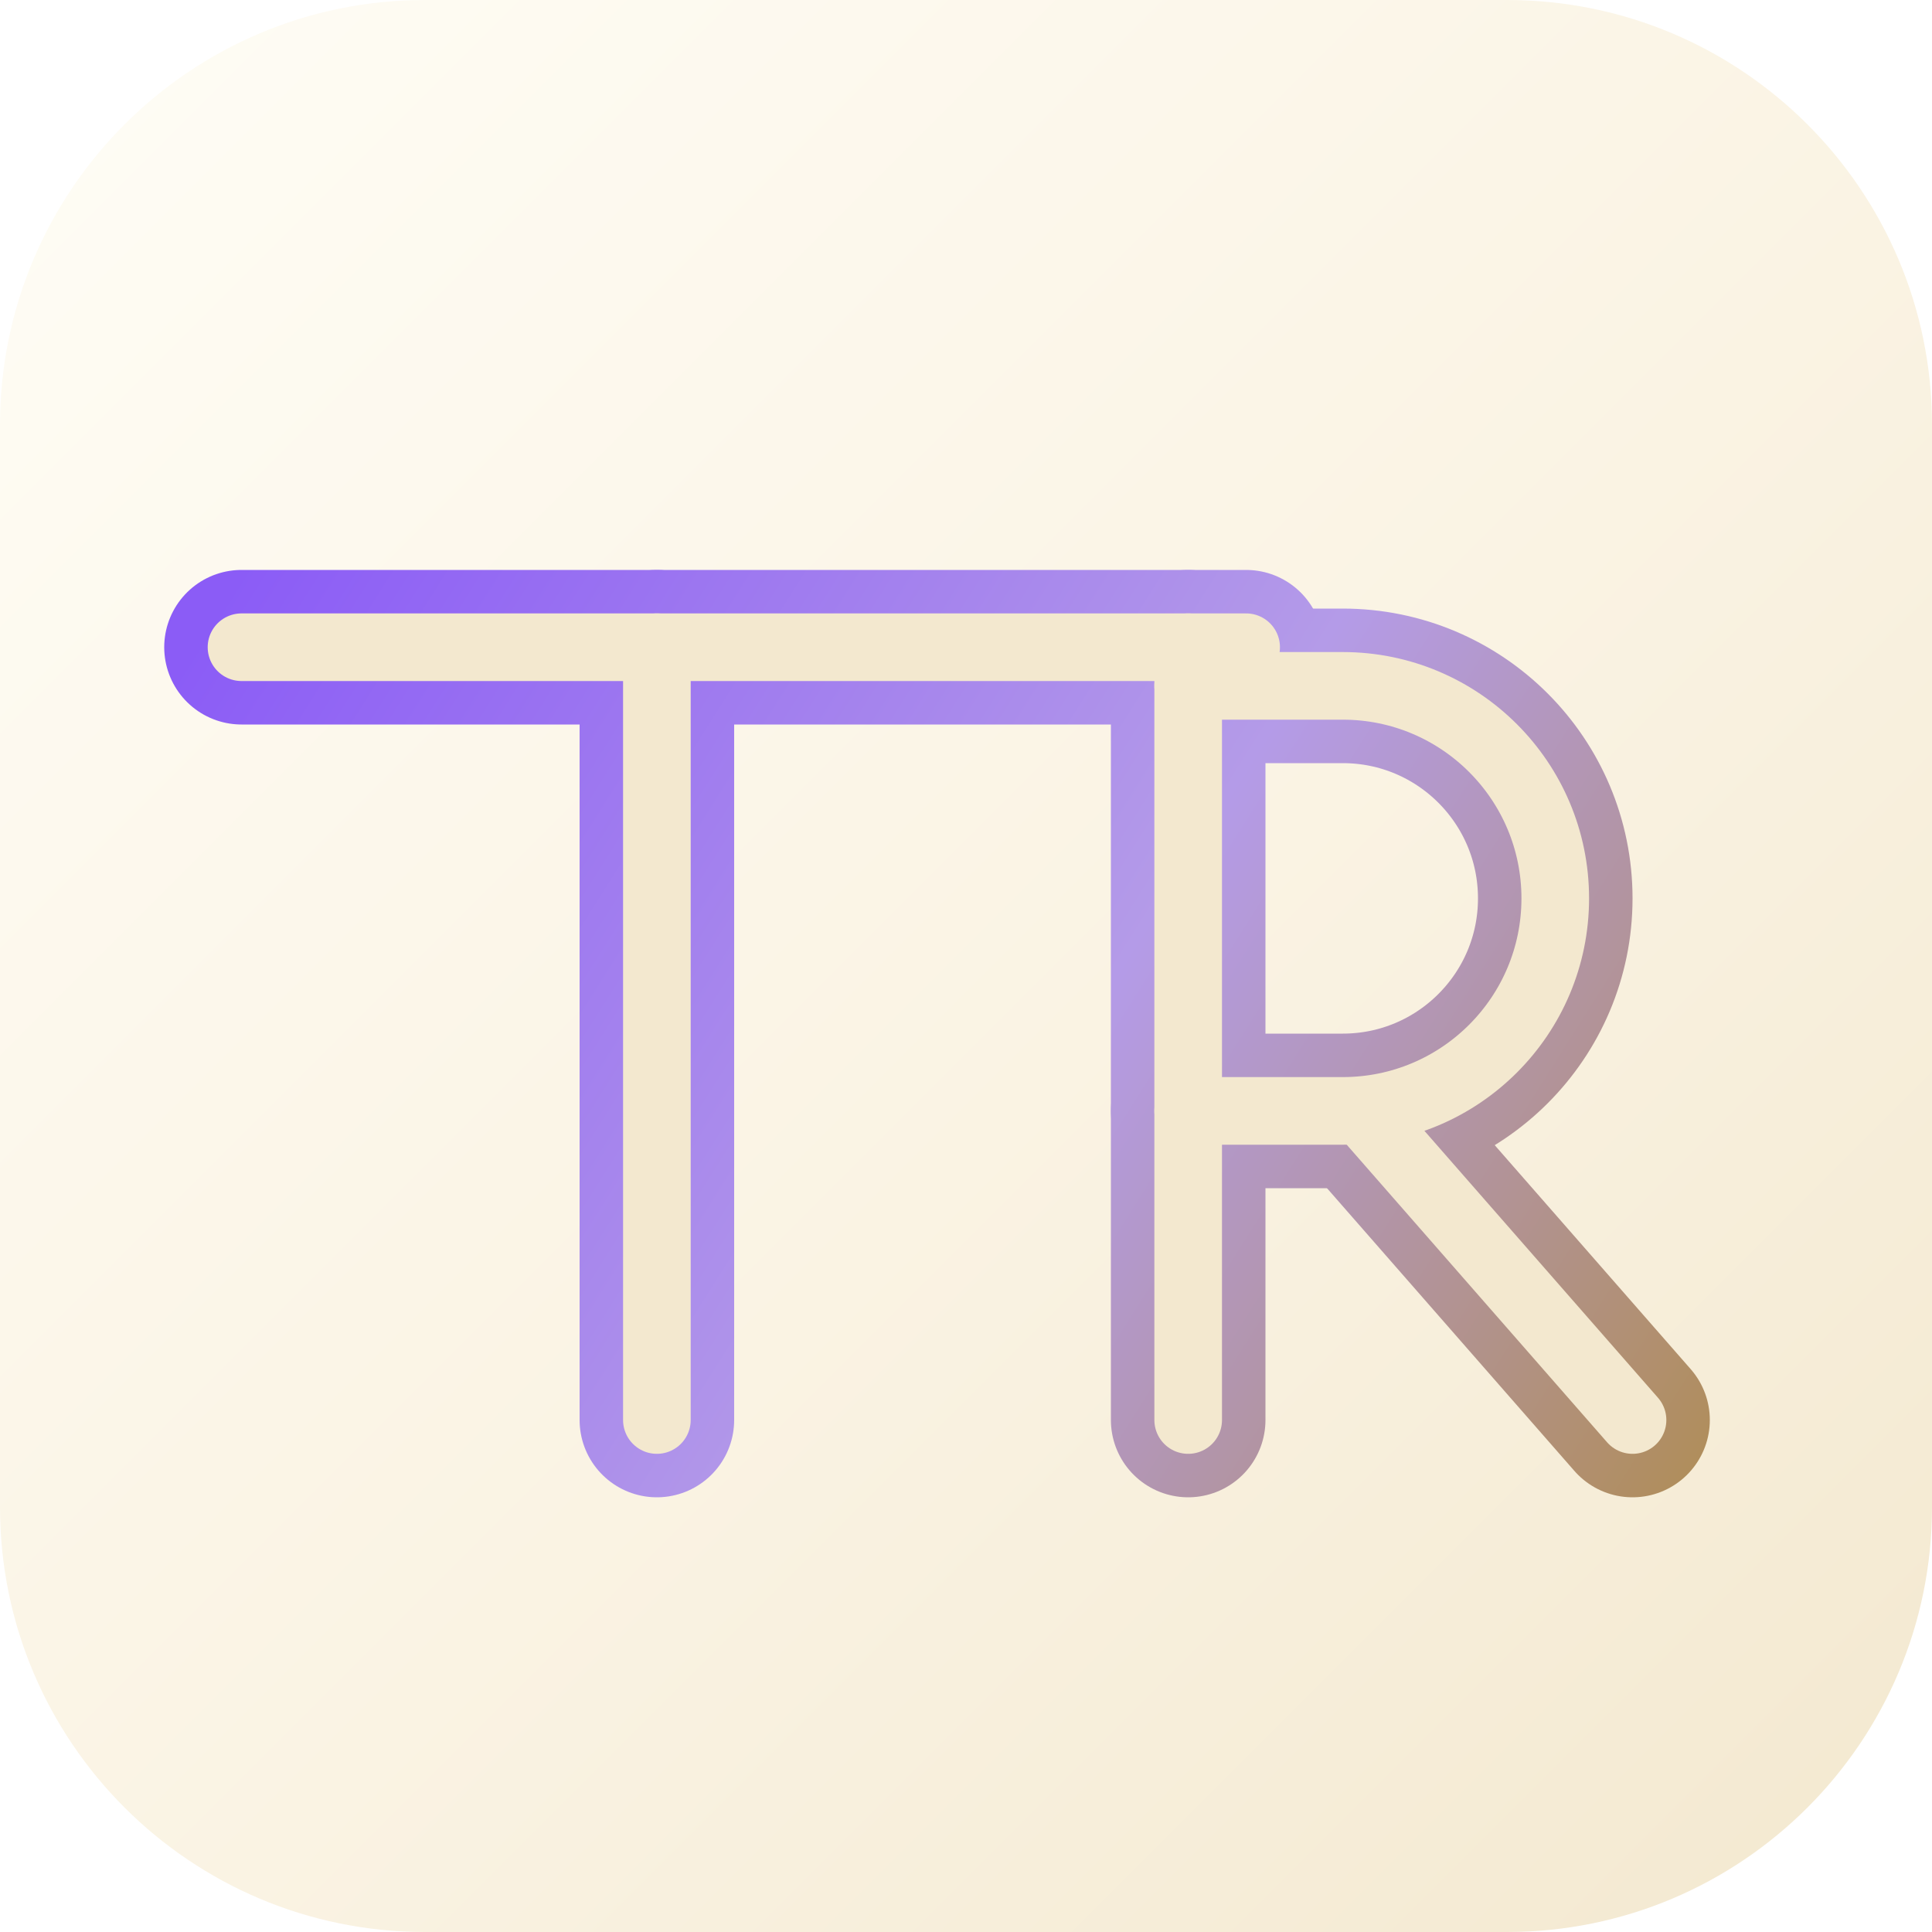
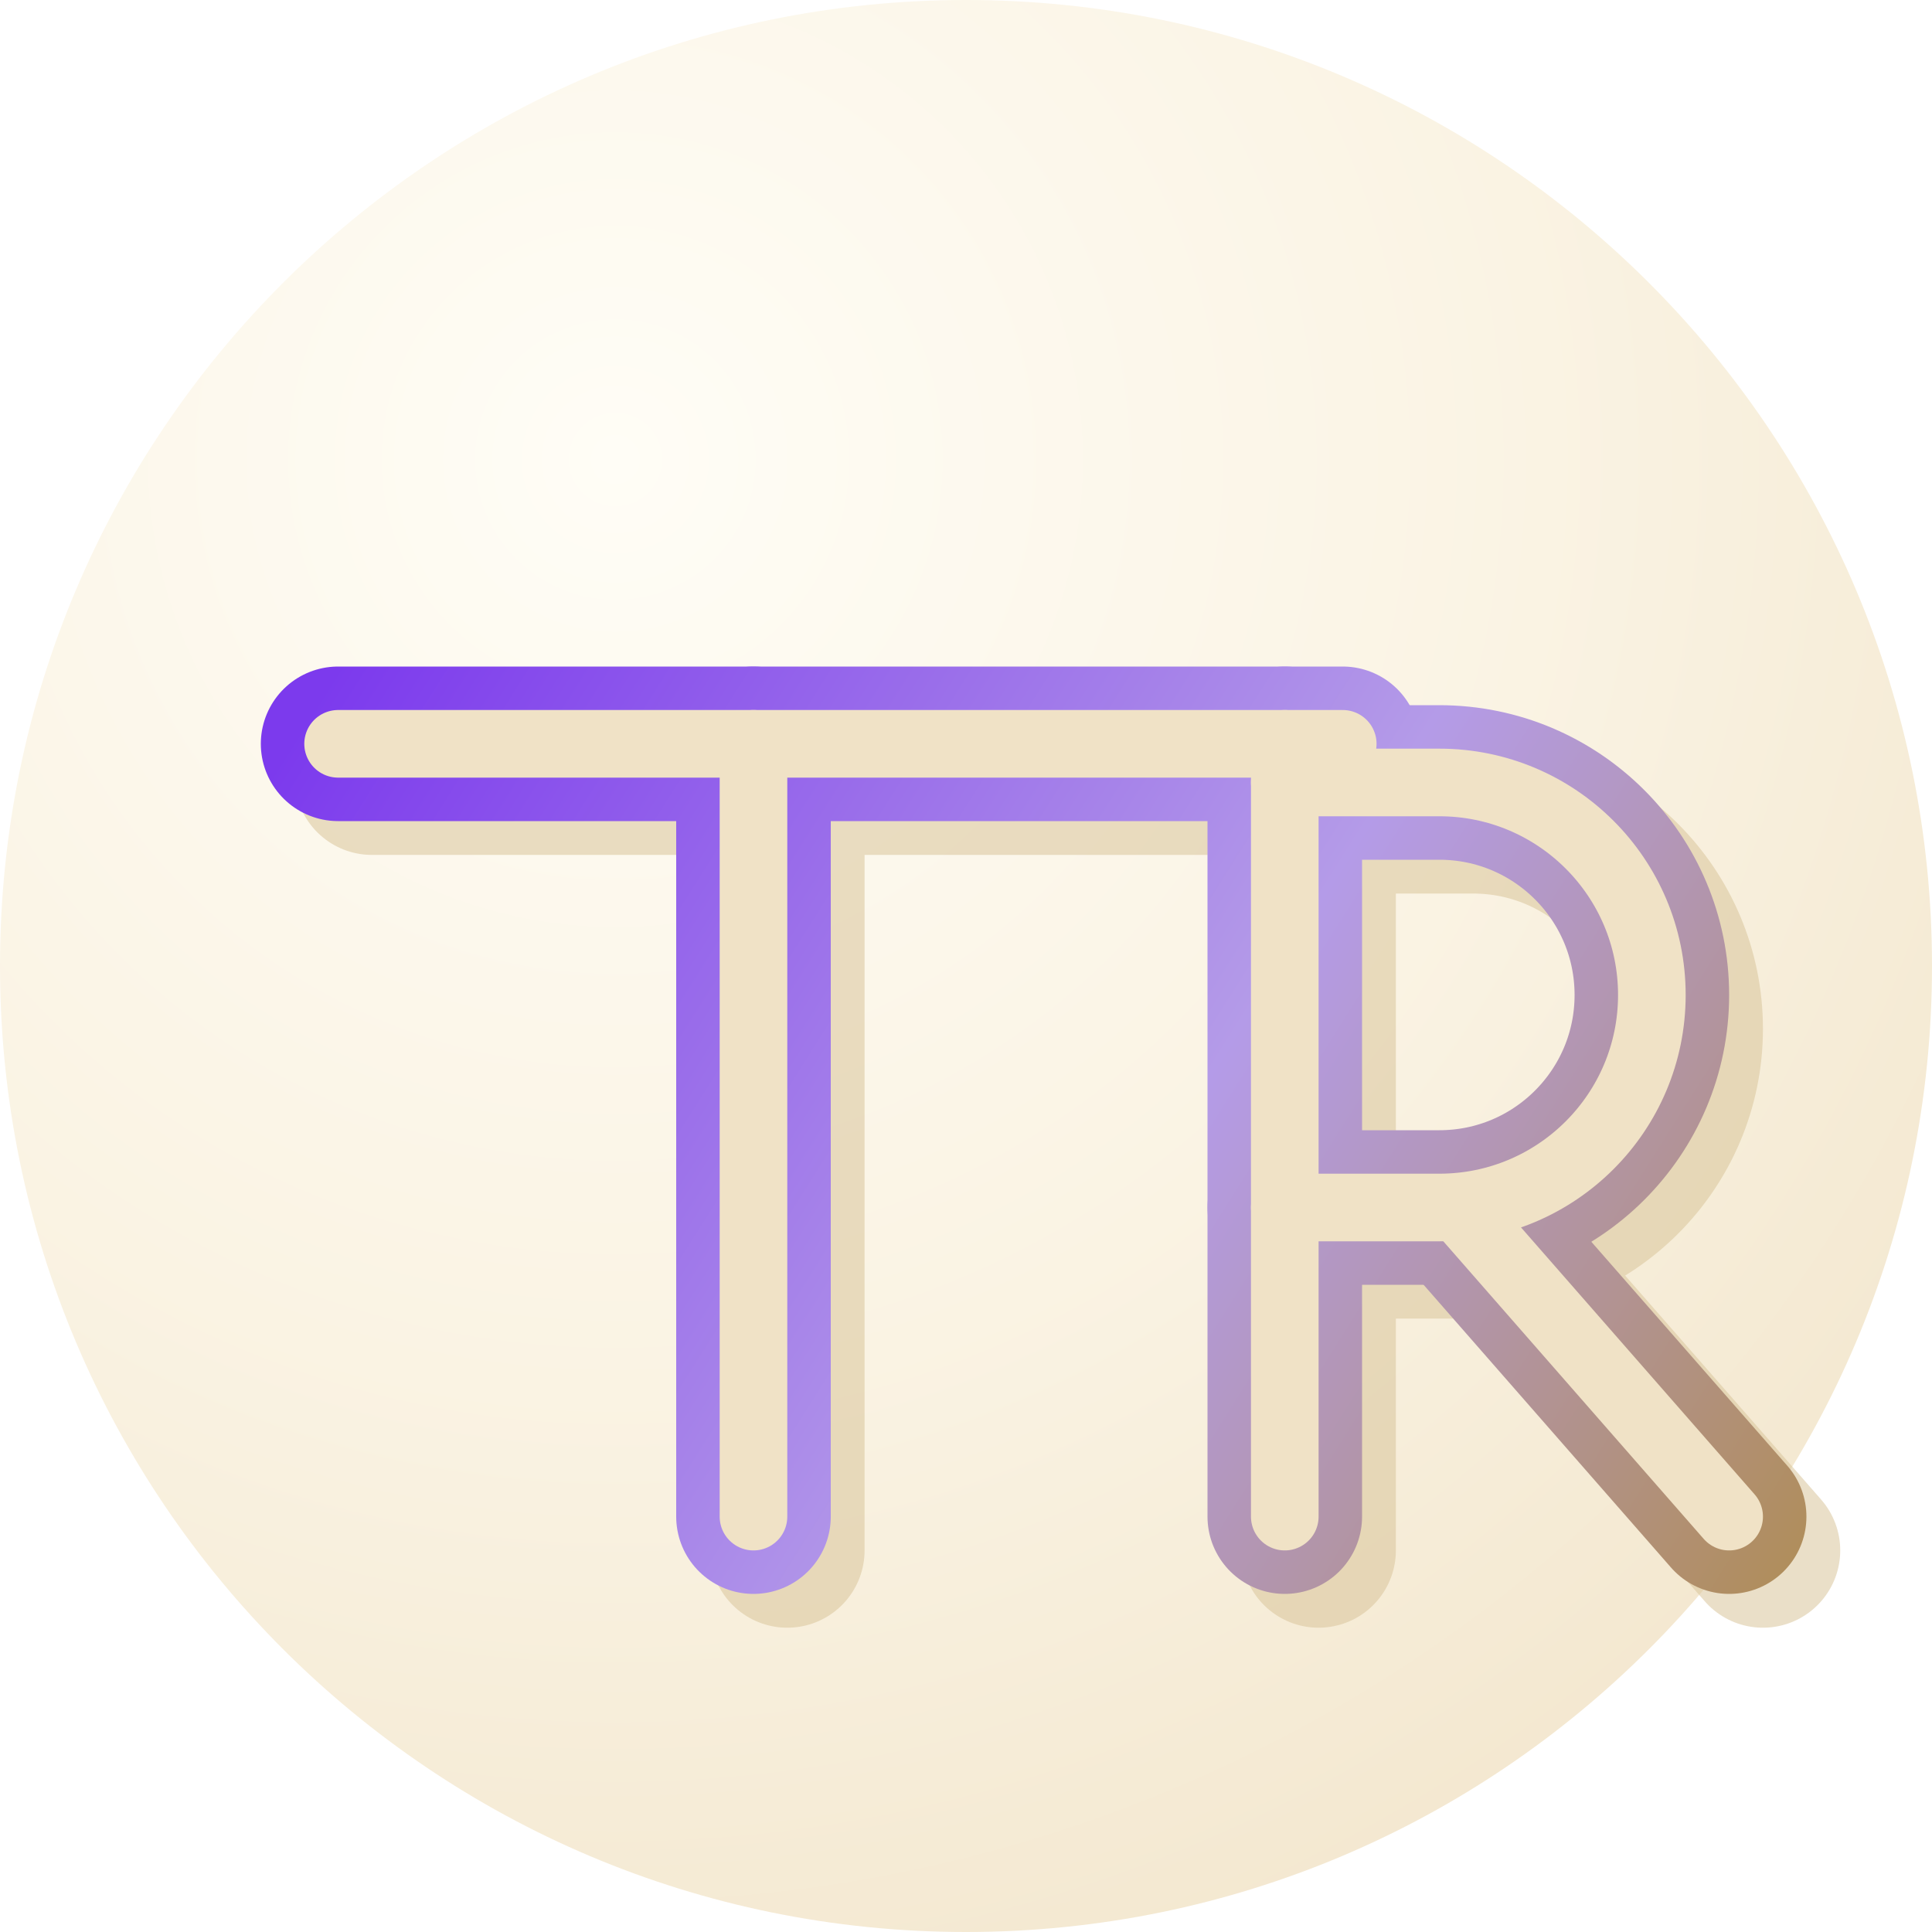
<svg xmlns="http://www.w3.org/2000/svg" viewBox="0 0 200 200">
  <defs>
-     <linearGradient id="trBg" x1="0" y1="0" x2="1" y2="1">
+     <radialGradient id="trBg" cx="0.32" cy="0.24" r="1">
      <stop offset="0%" stop-color="#FFFDF6" />
-       <stop offset="55%" stop-color="#FAF3E3" />
-       <stop offset="100%" stop-color="#F3E8CF" />
-     </linearGradient>
+       <stop offset="48%" stop-color="#FAF3E3" />
+       <stop offset="100%" stop-color="#F0E2C6" />
+     </radialGradient>
    <linearGradient id="trStroke" x1="22" y1="24" x2="174" y2="120" gradientUnits="userSpaceOnUse">
-       <stop offset="0%" stop-color="#8B5CF6" />
+       <stop offset="0%" stop-color="#7C3AED" />
      <stop offset="55%" stop-color="#B49BE8" />
      <stop offset="100%" stop-color="#B08D57" />
    </linearGradient>
  </defs>
-   <rect width="200" height="200" rx="44" fill="url(#trBg)" />
-   <g stroke-linecap="round" stroke-linejoin="round" fill="none" transform="translate(3,35)">
+   <circle cx="100" cy="100" r="100" fill="url(#trBg)" />
+   <g stroke-linecap="round" stroke-linejoin="round" fill="none" transform="translate(13,45)">
+     <g stroke="#D8C49A" stroke-width="16" opacity="0.55" transform="translate(3.5,3.5)">
+       <path d="M22 32 H126" />
+       <path d="M65 32 V112" />
+       <path d="M120 32 V112" />
+       <path d="M120 36 H136 A22 22 0 0 1 136 80 H120" />
+       <path d="M138 80 L166 112" />
+     </g>
    <g stroke="url(#trStroke)" stroke-width="16">
      <path d="M22 32 H126" />
      <path d="M65 32 V112" />
      <path d="M120 32 V112" />
      <path d="M120 36 H136 A22 22 0 0 1 136 80 H120" />
      <path d="M138 80 L166 112" />
    </g>
-     <g stroke="#F3E8CF" stroke-width="7">
+     <g stroke="#F0E2C6" stroke-width="7">
      <path d="M22 32 H126" />
      <path d="M65 32 V112" />
      <path d="M120 32 V112" />
      <path d="M120 36 H136 A22 22 0 0 1 136 80 H120" />
      <path d="M138 80 L166 112" />
    </g>
  </g>
</svg>
